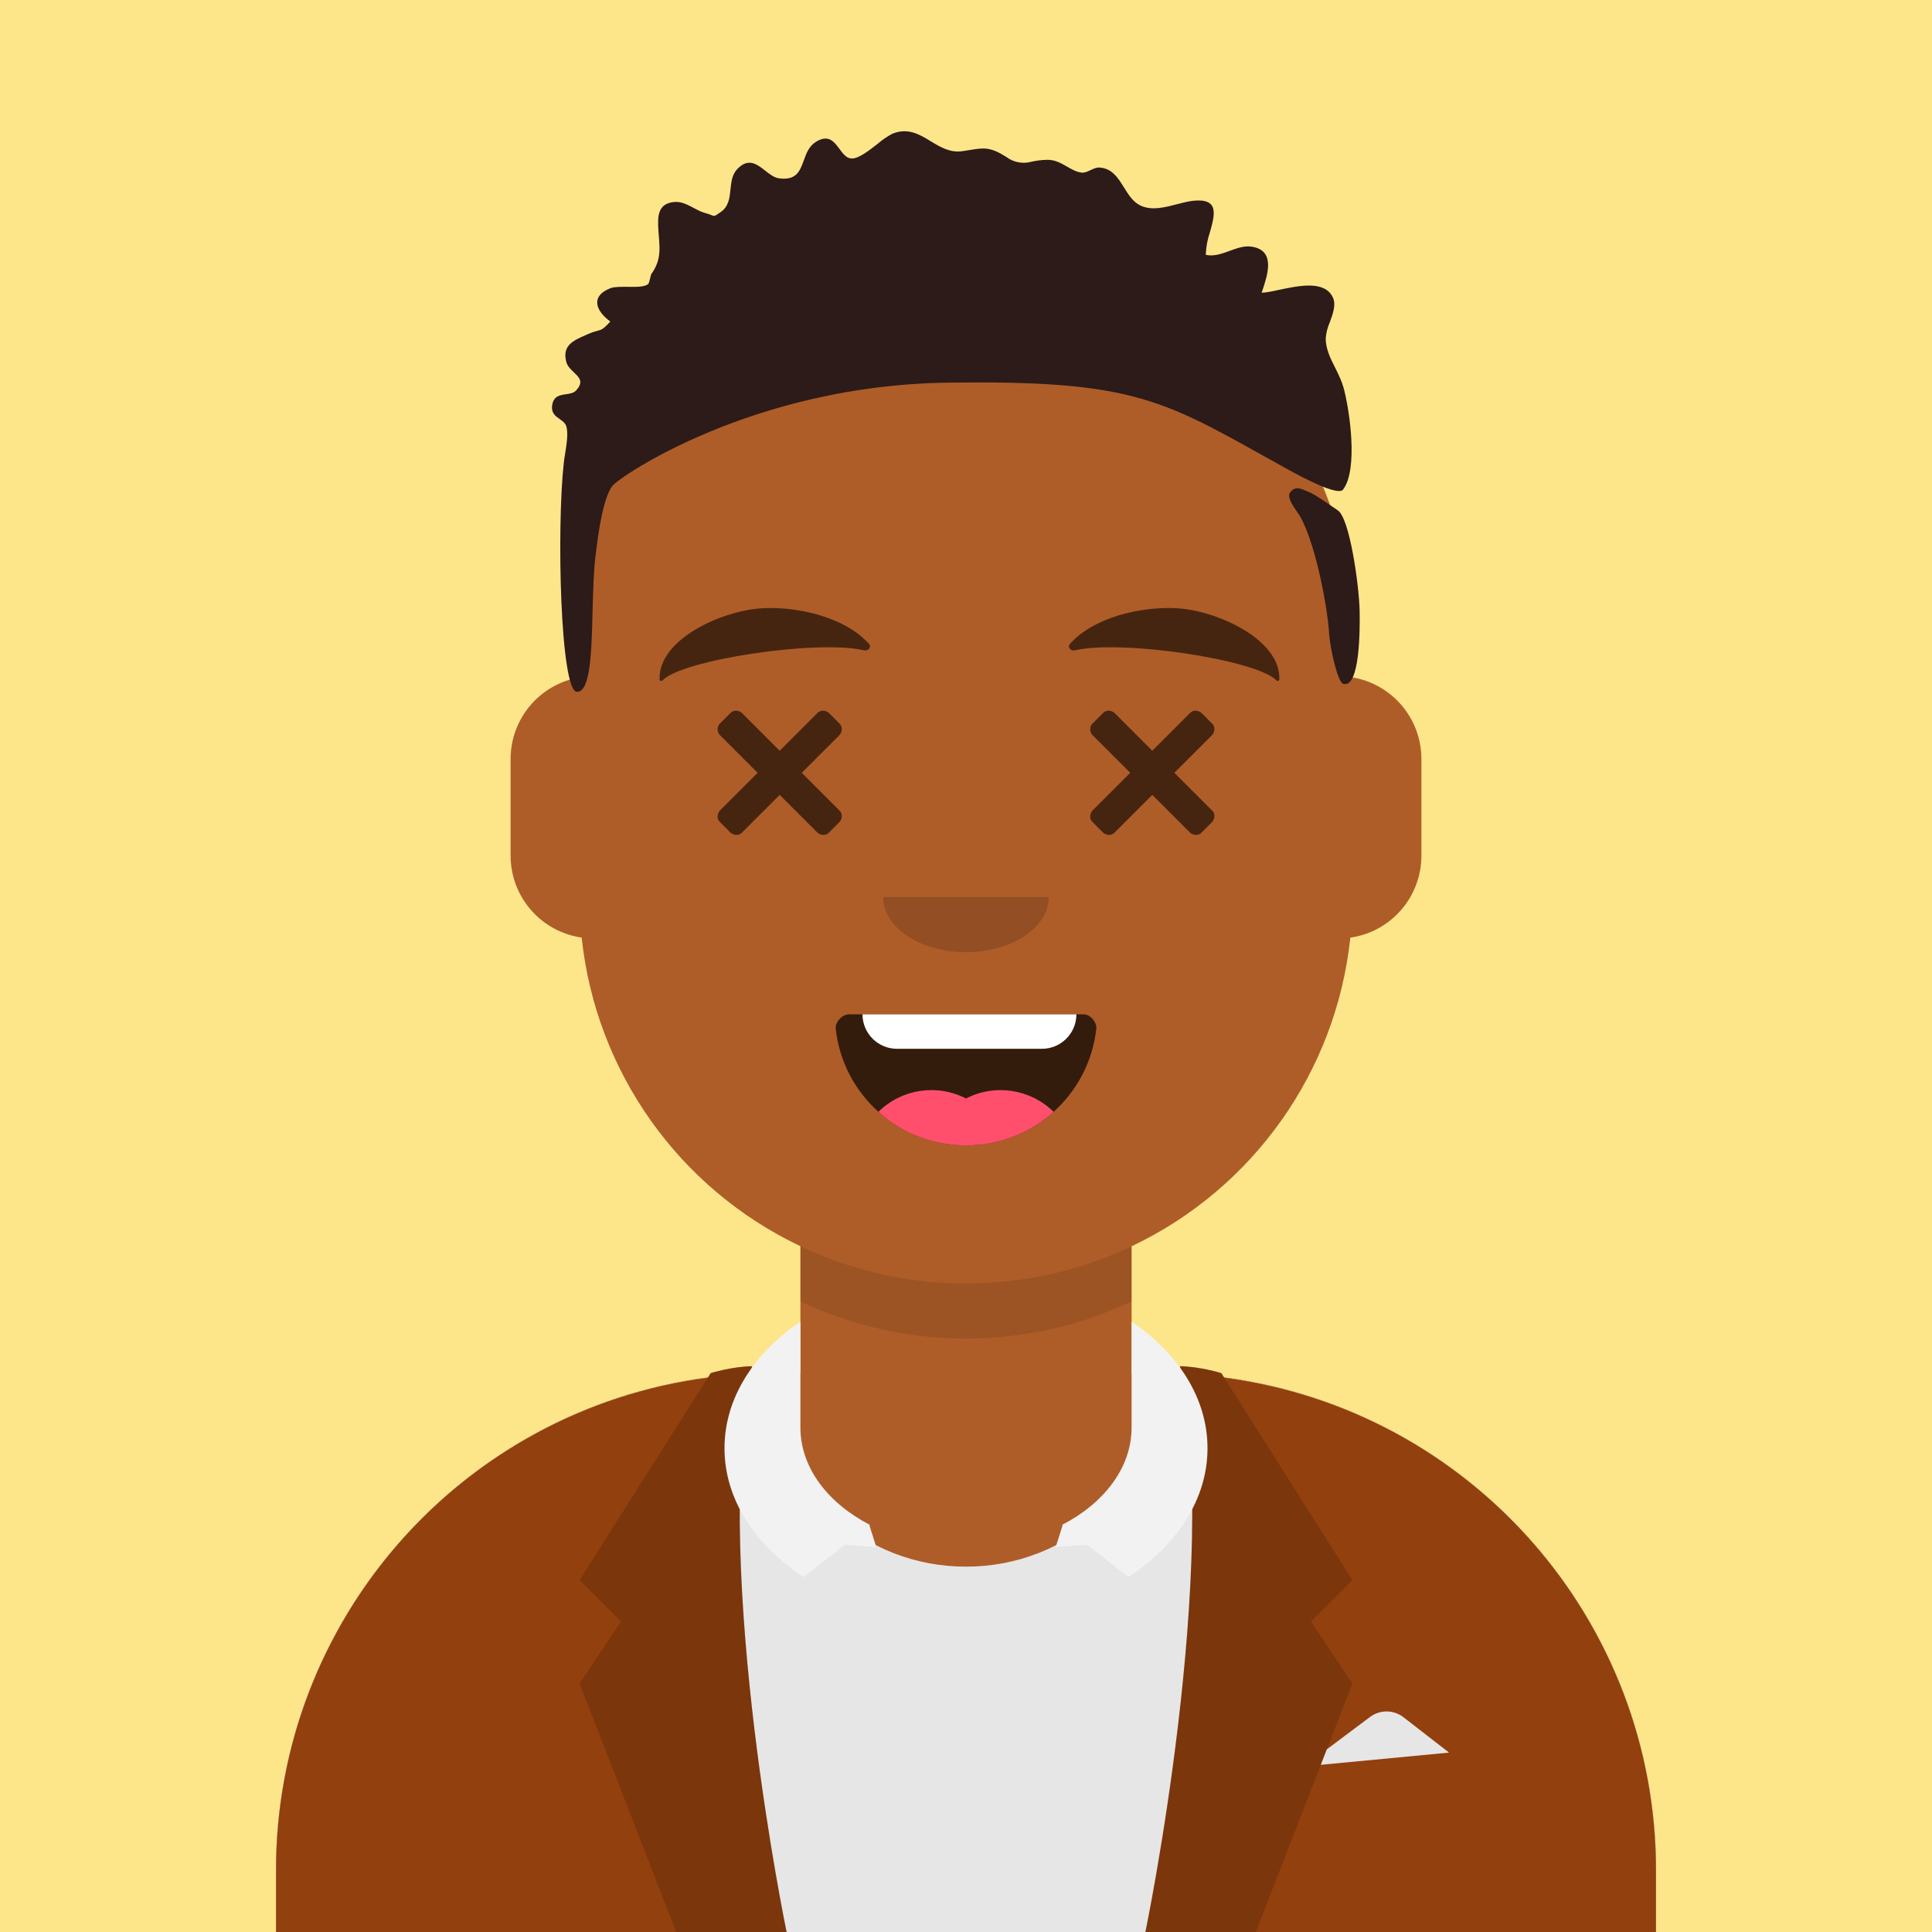
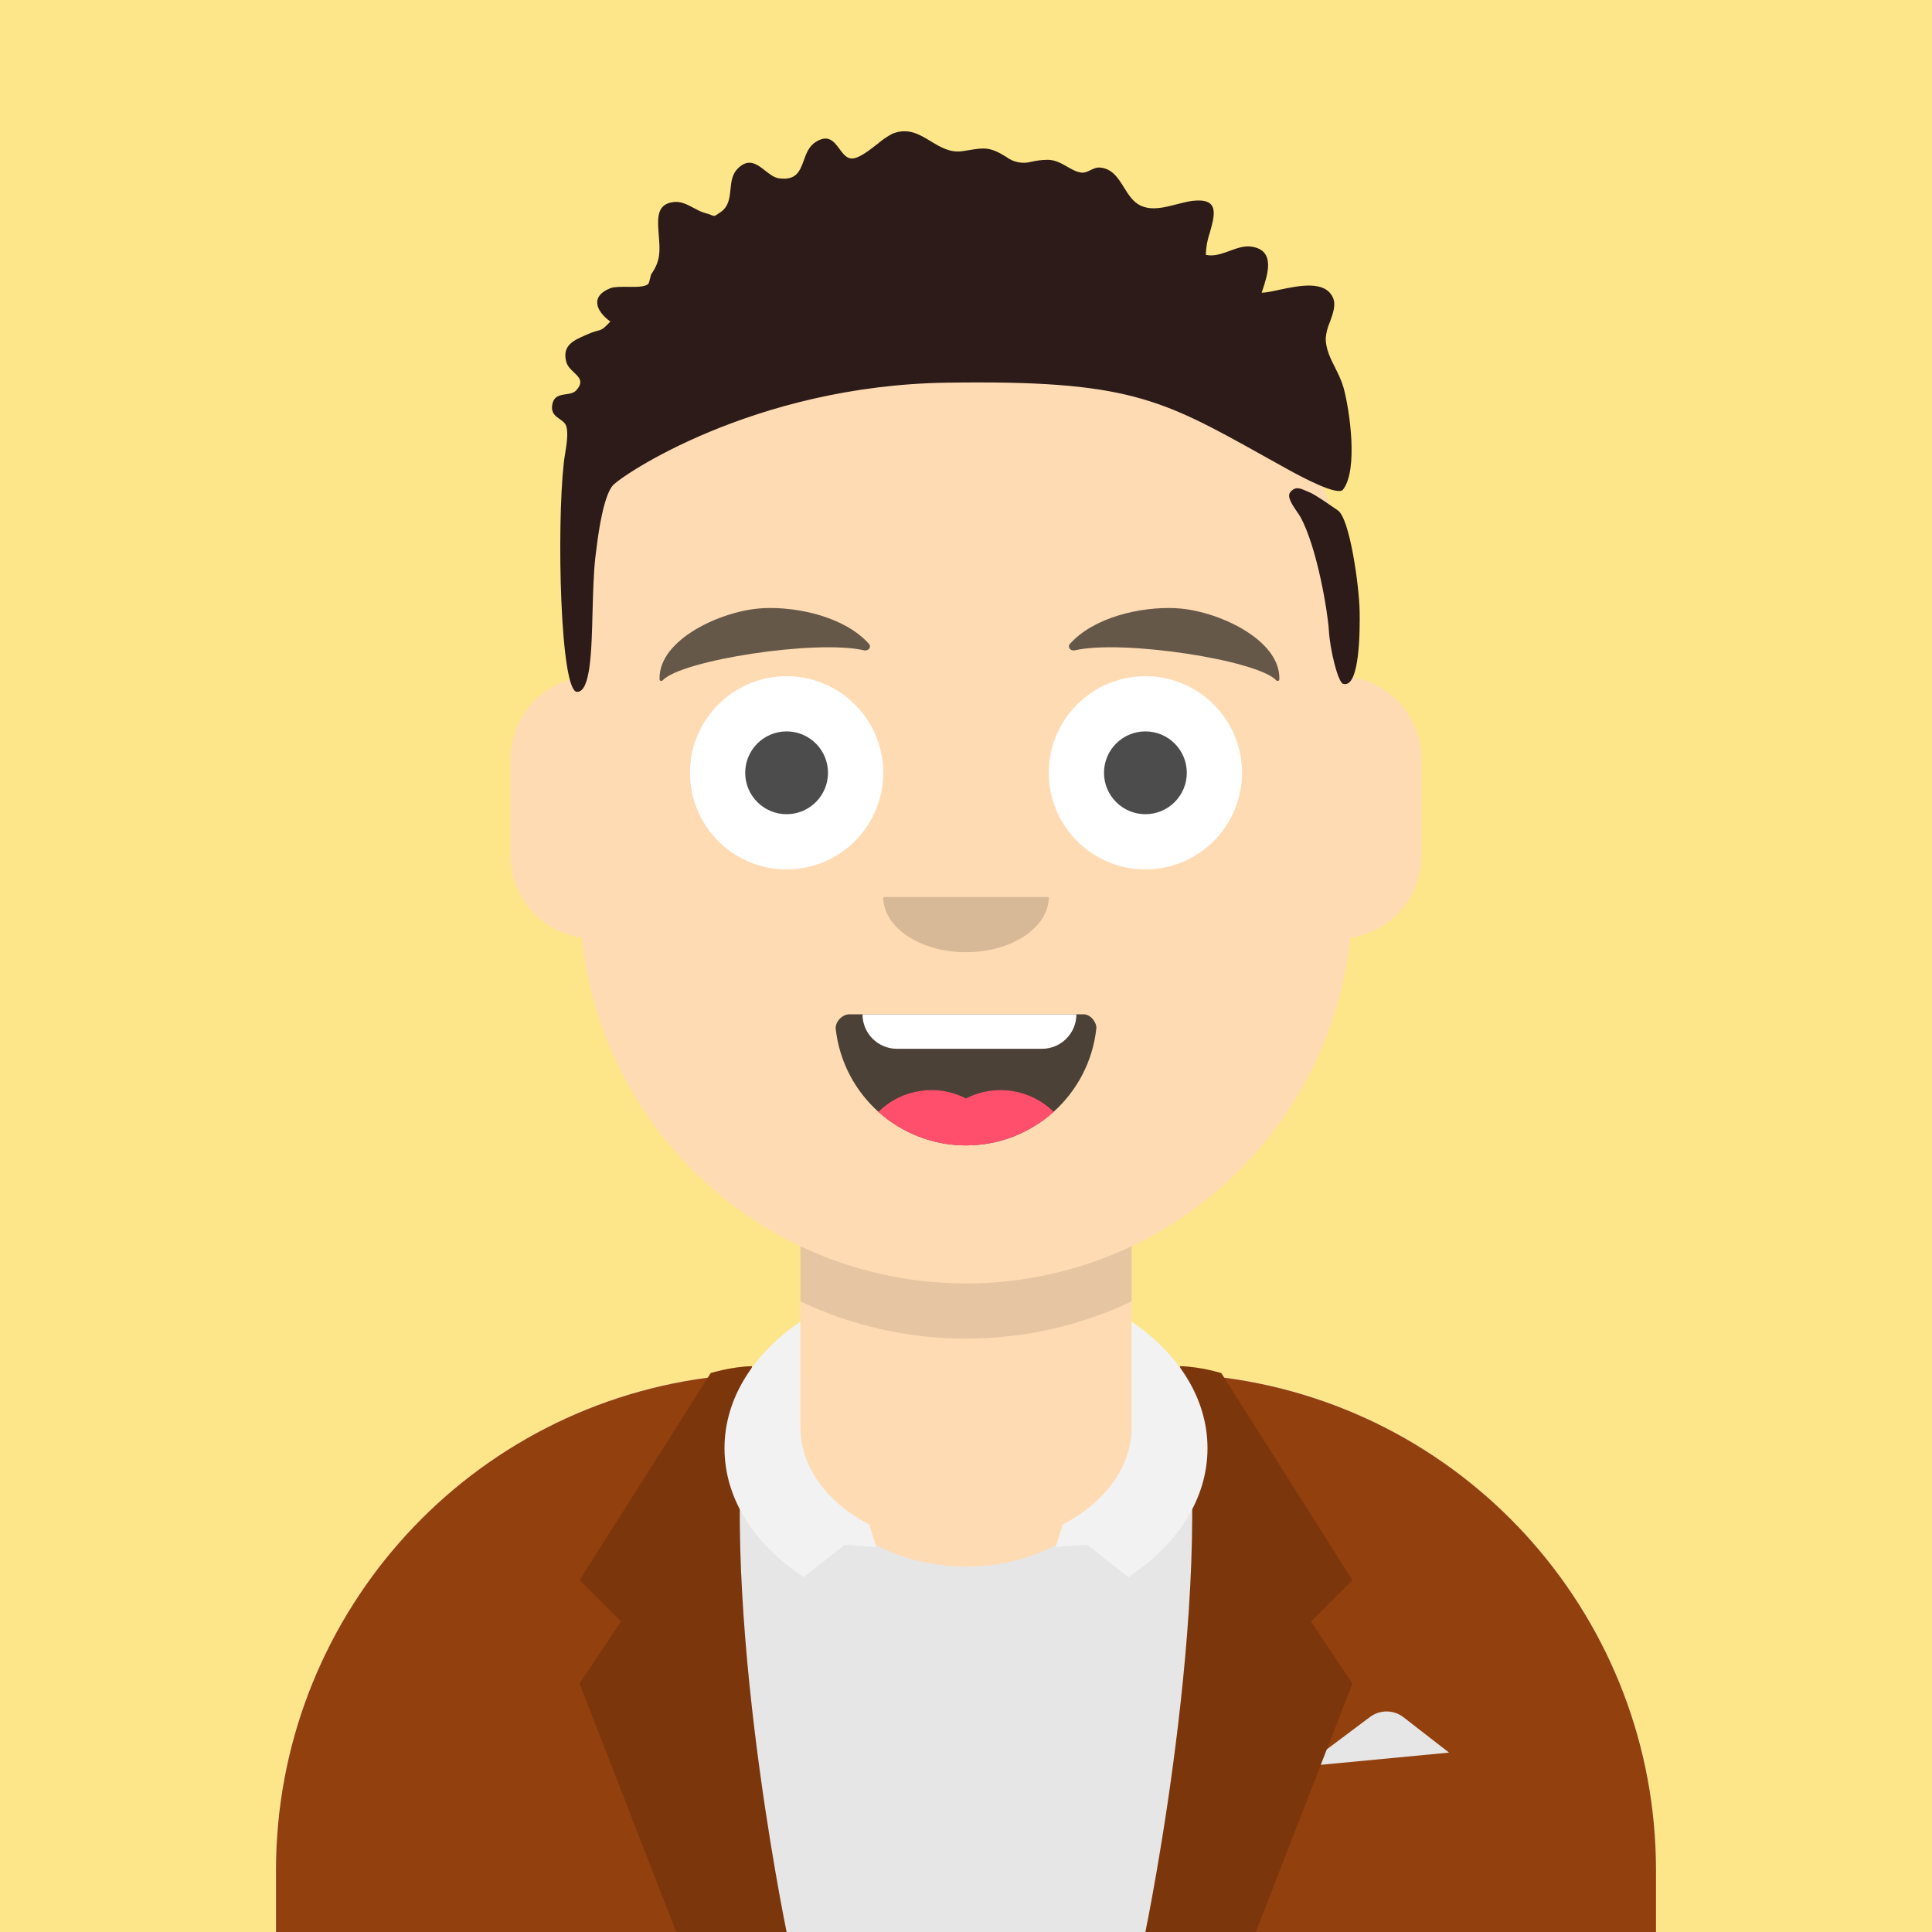
<svg xmlns="http://www.w3.org/2000/svg" viewBox="0 0 280 280" fill="none" shape-rendering="auto">
  <mask id="viewboxMask">
    <rect width="280" height="280" rx="0" ry="0" x="0" y="0" fill="#fff" />
  </mask>
  <g mask="url(#viewboxMask)">
    <rect fill="#fde68a" width="280" height="280" x="0" y="0" />
    <g transform="translate(8)">
-       <path d="M132 36a56 56 0 0 0-56 56v6.17A12 12 0 0 0 66 110v14a12 12 0 0 0 10.3 11.88 56.04 56.04 0 0 0 31.7 44.73v18.4h-4a72 72 0 0 0-72 72v9h200v-9a72 72 0 0 0-72-72h-4v-18.39a56.04 56.04 0 0 0 31.7-44.73A12 12 0 0 0 198 124v-14a12 12 0 0 0-10-11.83V92a56 56 0 0 0-56-56Z" fill="#ae5d29" />
+       <path d="M132 36a56 56 0 0 0-56 56v6.17A12 12 0 0 0 66 110v14a12 12 0 0 0 10.3 11.88 56.04 56.04 0 0 0 31.7 44.73v18.4h-4a72 72 0 0 0-72 72v9h200v-9a72 72 0 0 0-72-72h-4v-18.39a56.04 56.04 0 0 0 31.7-44.73A12 12 0 0 0 198 124v-14a12 12 0 0 0-10-11.83V92a56 56 0 0 0-56-56Z" fill="#ffdbb4" />
      <path d="M108 180.61v8a55.79 55.79 0 0 0 24 5.39c8.59 0 16.73-1.93 24-5.39v-8a55.79 55.79 0 0 1-24 5.39 55.79 55.79 0 0 1-24-5.39Z" fill="#000" fill-opacity=".1" />
      <g transform="translate(0 170)">
        <path d="M132 57.05c14.91 0 27-11.2 27-25 0-1.01-.06-2.01-.2-3h1.2a72 72 0 0 1 72 72V110H32v-8.95a72 72 0 0 1 72-72h1.2c-.14.99-.2 1.99-.2 3 0 13.8 12.09 25 27 25Z" fill="#E6E6E6" />
        <path d="M100.78 29.12 101 28c-2.96.05-6 1-6 1l-.42.66A72.01 72.01 0 0 0 32 101.06V110h74s-10.7-51.56-5.24-80.8l.02-.08ZM158 110s11-53 5-82c2.96.05 6 1 6 1l.42.66a72.01 72.01 0 0 1 62.58 71.4V110h-74Z" fill="#92400e" />
        <path d="M101 28c-6 29 5 82 5 82H90L76 74l6-9-6-6 19-30s3.04-.95 6-1ZM163 28c6 29-5 82-5 82h16l14-36-6-9 6-6-19-30s-3.04-.95-6-1Z" fill-rule="evenodd" clip-rule="evenodd" fill="#000" fill-opacity=".15" />
        <path d="M108 21.54c-6.77 4.6-11 11.12-11 18.35 0 7.4 4.43 14.05 11.48 18.67l5.94-4.68 4.58.33-1-3.15.08-.06c-6.1-3.15-10.08-8.3-10.08-14.12V21.54ZM156 36.88c0 5.82-3.98 10.97-10.08 14.12l.08.06-1 3.15 4.58-.33 5.94 4.68C162.57 53.94 167 47.29 167 39.89c0-7.23-4.23-13.75-11-18.35v15.34Z" fill="#F2F2F2" />
        <path d="m183.42 85.77.87-2.24 6.27-4.7a4 4 0 0 1 4.85.05l6.6 5.12-18.59 1.77Z" fill="#E6E6E6" />
      </g>
      <g transform="translate(78 134)">
        <path fill-rule="evenodd" clip-rule="evenodd" d="M35.12 15.13a19 19 0 0 0 37.77-.09c.08-.77-.77-2.04-1.85-2.04H37.1C36 13 35 14.18 35.12 15.13Z" fill="#000" fill-opacity=".7" />
        <path d="M70 13H39a5 5 0 0 0 5 5h21a5 5 0 0 0 5-5Z" fill="#fff" />
        <path d="M66.7 27.14A10.96 10.96 0 0 0 54 25.2a10.95 10.95 0 0 0-12.7 1.94A18.93 18.93 0 0 0 54 32c4.88 0 9.33-1.84 12.7-4.86Z" fill="#FF4F6D" />
      </g>
      <g transform="translate(104 122)">
        <path fill-rule="evenodd" clip-rule="evenodd" d="M16 8c0 4.42 5.37 8 12 8s12-3.58 12-8" fill="#000" fill-opacity=".16" />
      </g>
      <g transform="translate(76 90)">
-         <path d="M34.5 30.7 29 25.2l-5.5 5.5c-.4.4-1.1.4-1.6 0l-1.6-1.6c-.4-.4-.4-1.1 0-1.6l5.5-5.5-5.5-5.5c-.4-.5-.4-1.2 0-1.6l1.6-1.6c.4-.4 1.1-.4 1.6 0l5.5 5.5 5.5-5.5c.4-.4 1.1-.4 1.6 0l1.6 1.6c.4.4.4 1.1 0 1.6L32.2 22l5.5 5.5c.4.4.4 1.1 0 1.6l-1.6 1.6c-.4.4-1.1.4-1.6 0ZM88.5 30.7 83 25.2l-5.5 5.5c-.4.4-1.1.4-1.6 0l-1.6-1.6c-.4-.4-.4-1.1 0-1.6l5.5-5.5-5.5-5.5c-.4-.5-.4-1.2 0-1.6l1.6-1.6c.4-.4 1.1-.4 1.6 0l5.5 5.5 5.5-5.5c.4-.4 1.1-.4 1.6 0l1.6 1.6c.4.4.4 1.1 0 1.6L86.2 22l5.5 5.5c.4.4.4 1.1 0 1.6l-1.6 1.6c-.4.4-1.1.4-1.6 0Z" fill="#000" fill-opacity=".6" />
+         <path d="M44 22a14 14 0 1 1-28 0 14 14 0 0 1 28 0ZM96 22a14 14 0 1 1-28 0 14 14 0 0 1 28 0Z" fill="#fff" />
+         <path d="M36 22a6 6 0 1 1-12 0 6 6 0 0 1 12 0ZM88 22a6 6 0 1 1-12 0 6 6 0 0 1 12 0Z" fill="#000" fill-opacity=".7" />
      </g>
      <g transform="translate(76 82)">
        <path d="M26.55 6.15c-5.8.27-15.2 4.49-14.96 10.34.01.18.3.27.43.12 2.76-2.96 22.32-5.95 29.2-4.36.64.14 1.12-.48.72-.93-3.43-3.85-10.2-5.43-15.4-5.18ZM86.45 6.15c5.8.27 15.2 4.49 14.96 10.34-.01.18-.3.27-.43.12-2.76-2.96-22.32-5.95-29.2-4.36-.64.14-1.12-.48-.72-.93 3.43-3.85 10.2-5.43 15.4-5.18Z" fill-rule="evenodd" clip-rule="evenodd" fill="#000" fill-opacity=".6" />
      </g>
      <g transform="translate(-1)">
        <g fill="#2c1b18">
          <path d="M187.7 56.12c.9 3.25 2.17 11.95-.06 14.84-.75.96-5.84-1.74-7.97-2.92l-3.53-1.96c-14.92-8.32-19.74-11-45.9-10.62-28.11.4-47.37 13.58-48.46 14.93-.75.93-1.71 3.44-2.5 10.41-.25 2.2-.32 4.97-.4 7.71-.14 5.94-.3 11.77-2.25 11.76-2.44-.01-2.97-23.78-1.92-33.21.04-.36.1-.78.18-1.23.23-1.4.5-3.13.16-4.11-.16-.44-.54-.7-.94-.99-.62-.43-1.26-.88-1.08-2.03.21-1.31 1.1-1.43 1.97-1.56.57-.08 1.13-.16 1.5-.56 1.13-1.23.46-1.87-.31-2.6-.46-.43-.95-.9-1.12-1.53-.63-2.36 1.03-3.1 2.69-3.83l.38-.17c.69-.3 1.1-.42 1.42-.5.6-.15.85-.21 1.89-1.35-2.14-1.56-2.9-3.69.01-4.83.56-.22 1.52-.2 2.5-.2 1.2.02 2.4.03 2.94-.37.15-.11.24-.53.33-.9.06-.27.11-.5.18-.6 1.35-1.93 1.23-3.4 1.08-5.4l-.07-.92c-.13-2.04-.11-3.9 2.33-4.11 1-.08 1.9.4 2.77.86.54.29 1.08.58 1.64.73.87.23 1.1.43 1.32.43.19 0 .37-.15.96-.55 1.18-.82 1.3-2.05 1.43-3.3.11-1.08.22-2.18 1.04-3 1.58-1.6 2.8-.64 4 .3.64.5 1.28 1 1.96 1.1 2.55.36 3.06-1.06 3.62-2.59.36-1 .74-2.06 1.74-2.68 1.83-1.15 2.64-.05 3.43 1.01.5.68.98 1.33 1.7 1.39 1.01.08 2.52-1.1 3.85-2.14a11.6 11.6 0 0 1 2.1-1.44c2.27-.93 3.91.07 5.58 1.08 1.4.85 2.83 1.72 4.65 1.43l.83-.13c2.24-.37 3.11-.51 5.45.96a4.2 4.2 0 0 0 3.74.69c.6-.12 1.3-.25 2.26-.26 1.1 0 1.98.5 2.83.99.7.4 1.36.79 2.13.87.42.04.84-.16 1.26-.36.42-.2.84-.4 1.3-.38 1.83.11 2.69 1.5 3.55 2.88.67 1.08 1.34 2.15 2.46 2.66 1.62.72 3.44.24 5.17-.21.79-.2 1.55-.4 2.28-.5 3.96-.46 3.27 1.97 2.55 4.56a11.1 11.1 0 0 0-.6 3.26c1.15.27 2.3-.15 3.46-.57 1.1-.4 2.18-.8 3.27-.6 3.4.58 2.25 4.02 1.44 6.45l-.08.21c.64 0 1.54-.2 2.56-.42 2.86-.6 6.61-1.41 7.78 1.13.47 1.05 0 2.31-.44 3.54a7.17 7.17 0 0 0-.61 2.41c.02 1.53.7 2.9 1.4 4.27.45.91.9 1.82 1.17 2.78Z" />
          <path d="m186.36 73.6.47.33c1.76.99 3.15 10.9 3.22 14.69.04 2.34.08 11.25-2.4 10.48-.75-.23-1.9-4.95-2.06-7.72-.16-2.76-1.74-12.16-4.14-16.49-.13-.23-.32-.51-.53-.8-.65-.96-1.44-2.12-.92-2.76.72-.88 1.43-.57 2.26-.2l.44.18c.87.35 2.77 1.68 3.66 2.3Z" />
        </g>
      </g>
      <g transform="translate(49 72)" />
      <g transform="translate(62 42)" />
    </g>
  </g>
</svg>
